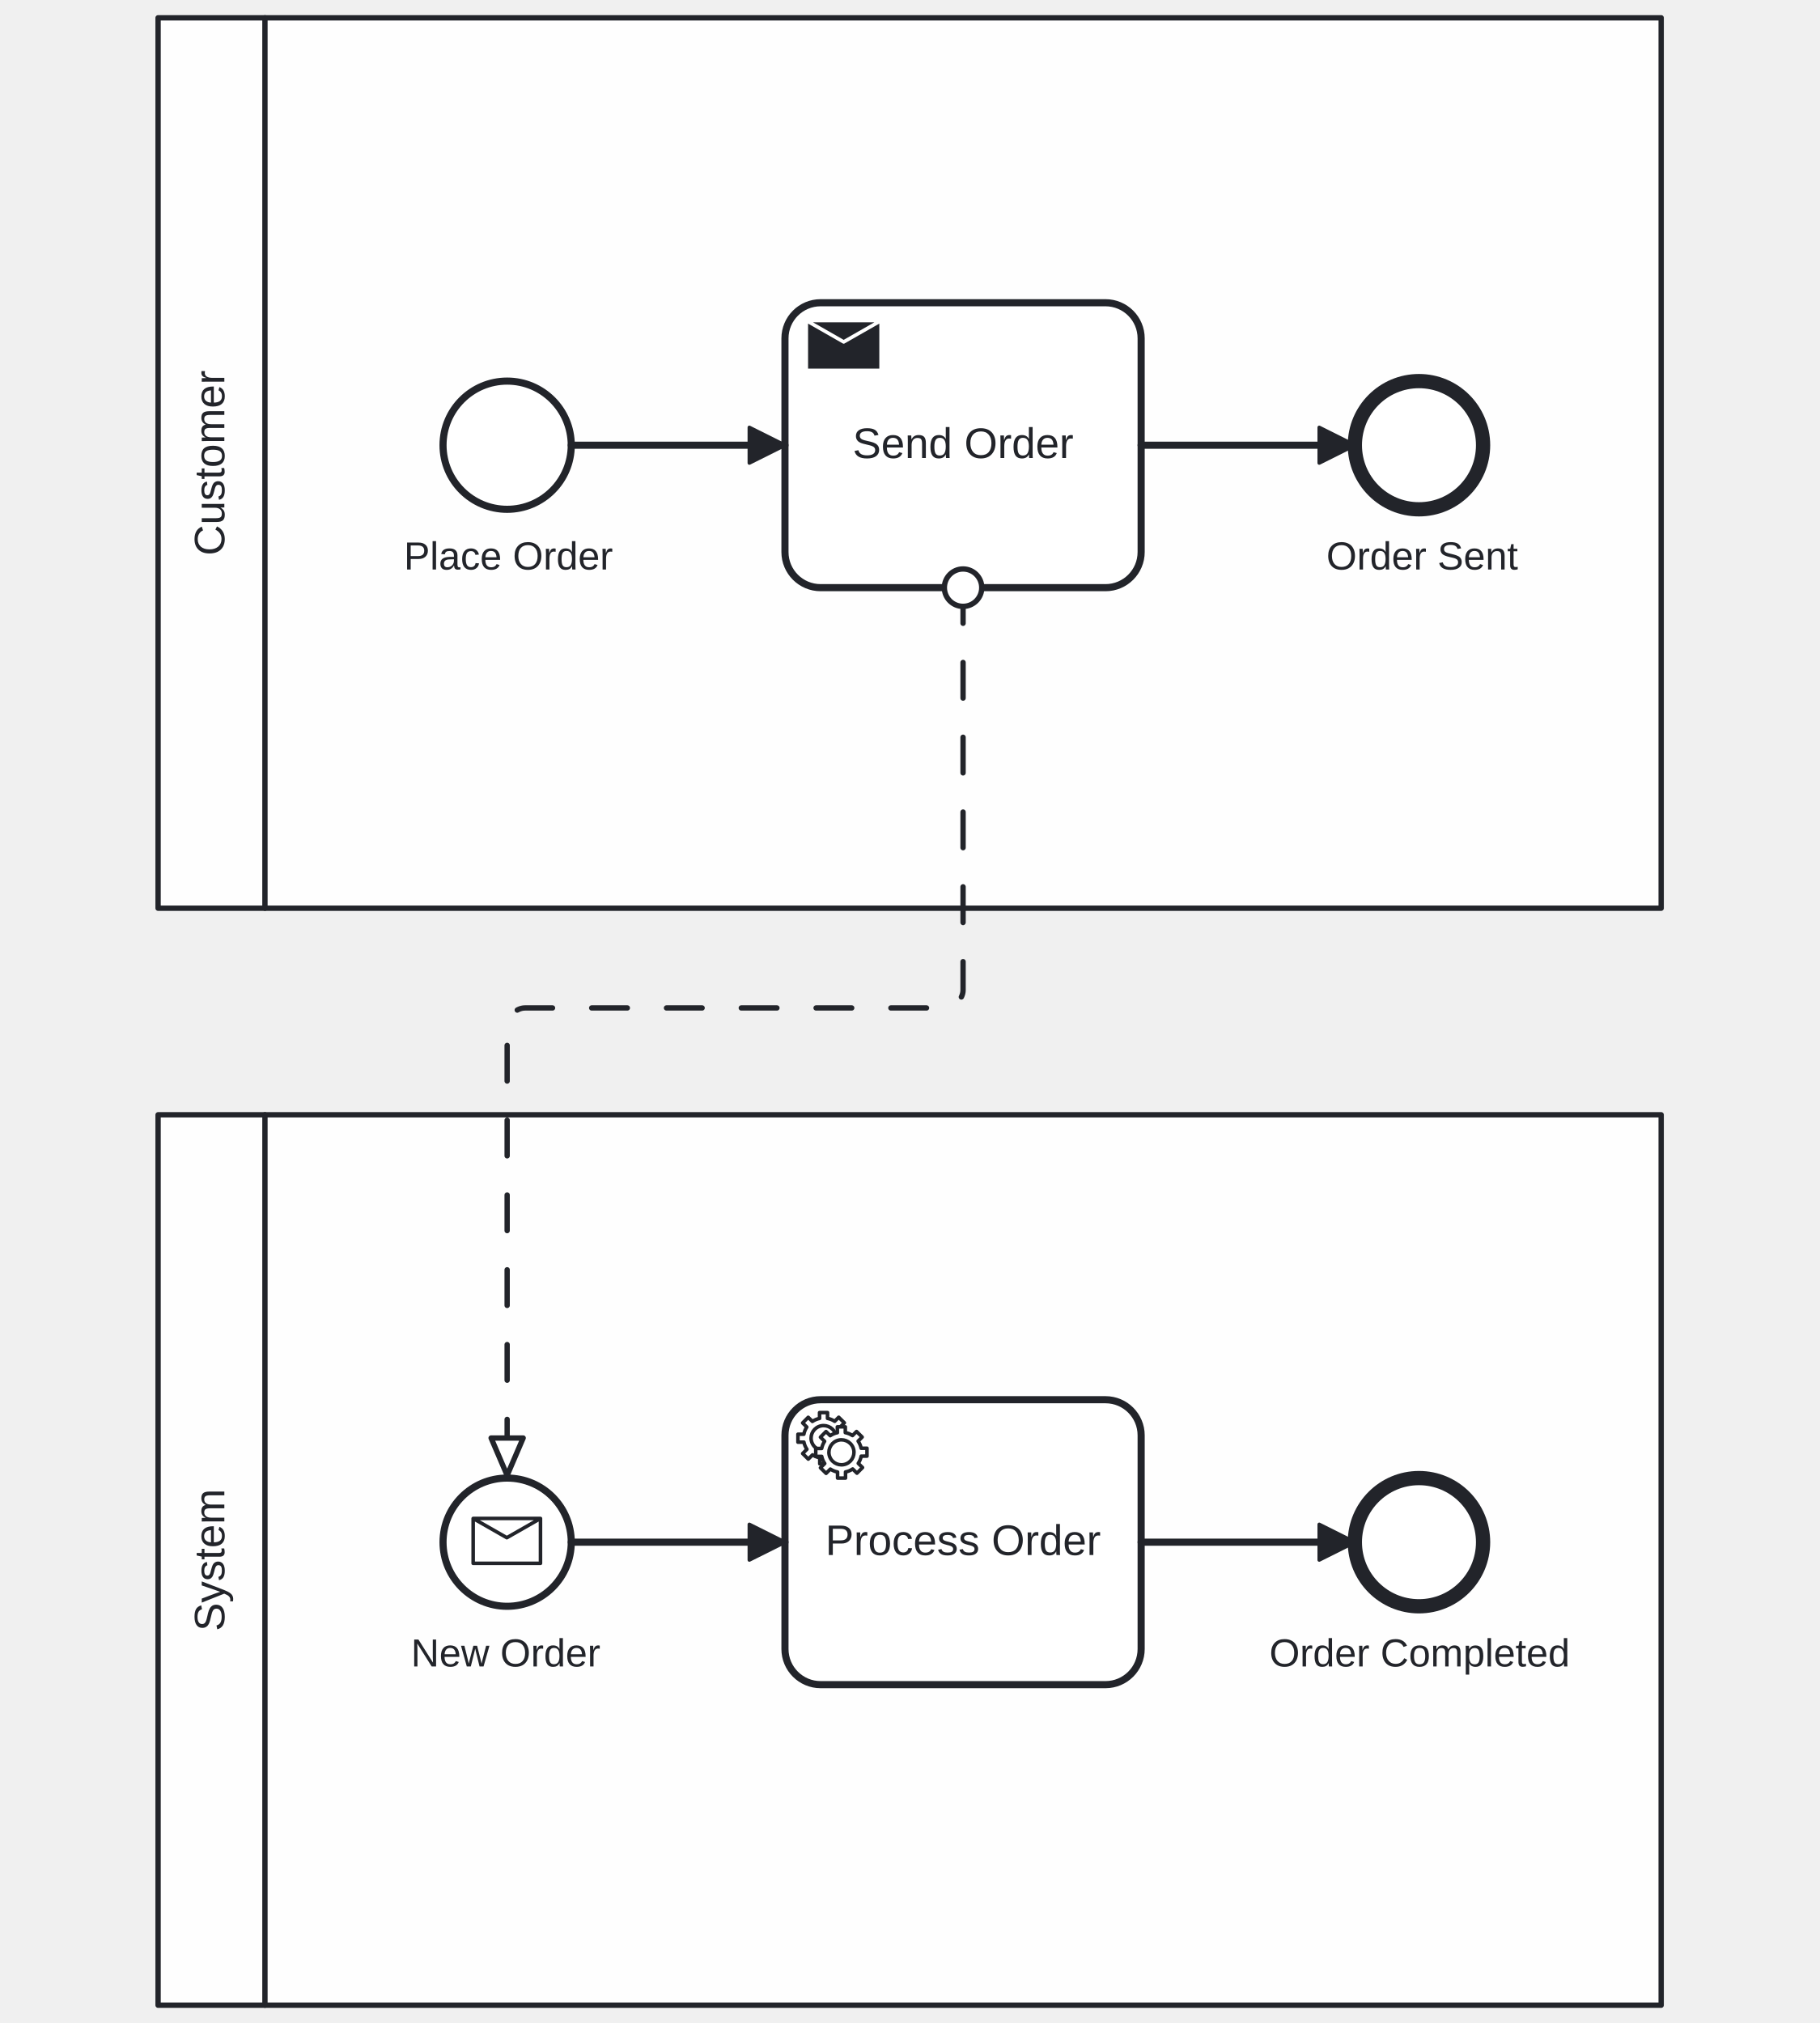
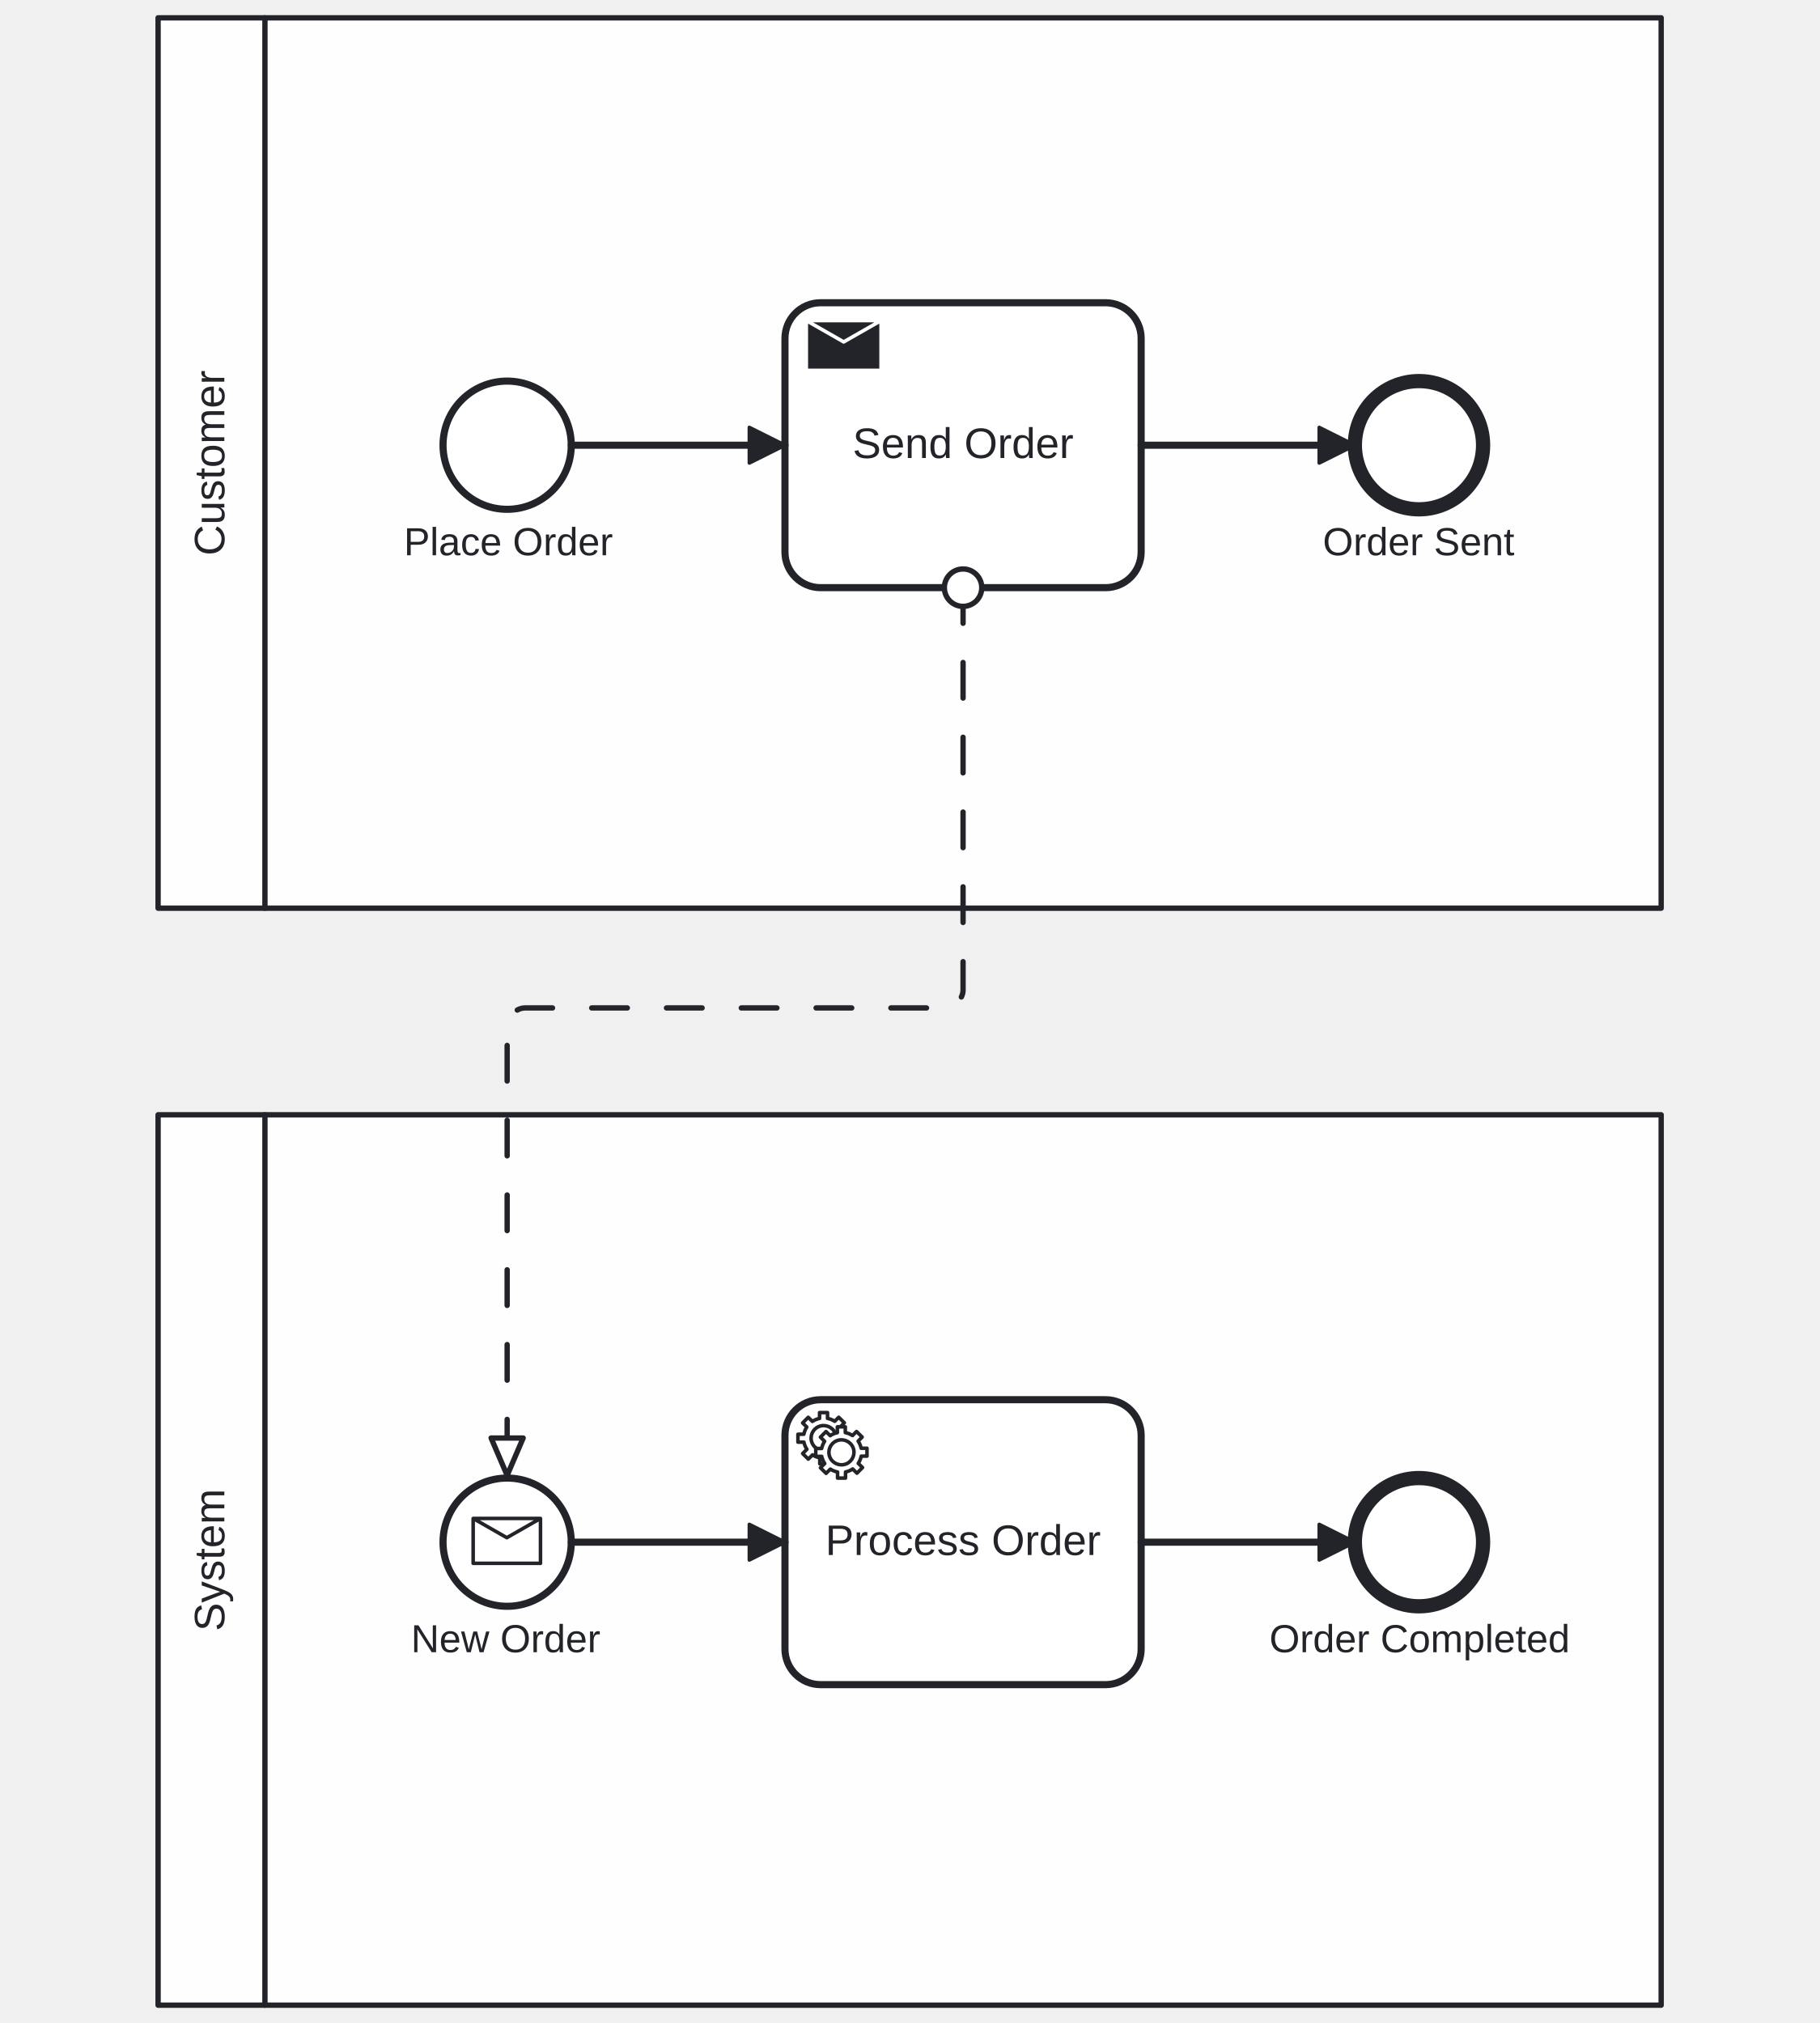
<svg xmlns="http://www.w3.org/2000/svg" width="589" height="655" viewBox="157 87 432 568" version="1.1">
  <g class="djs-group">
    <g class="djs-element djs-shape" data-element-id="Participant_0z8mn1y" style="display: block;" transform="translate(162, 92)">
      <g class="djs-visual">
        <rect x="0" y="0" width="422" height="250" rx="0" ry="0" style="stroke-linecap: round; stroke-linejoin: round; stroke: hsl(225, 10%, 15%); stroke-width: 1.5px; fill: white; fill-opacity: 0.95;" />
        <path style="fill: none; stroke-linecap: round; stroke-linejoin: round; stroke: hsl(225, 10%, 15%); stroke-width: 1.5px;" d="M30,0L30,250" />
        <text style="font-family: Arial, sans-serif; font-size: 12px; font-weight: normal; fill: hsl(225, 10%, 15%);" lineHeight="1.2" class="djs-label" transform="matrix(-1.8369701987210297e-16, -1, 1, -1.8369701987210297e-16, 0, 250)">
          <tspan x="98.996" y="18.6">Customer</tspan>
        </text>
      </g>
      <rect x="-5" y="-5" rx="4" width="432" height="260" style="fill: none;" class="djs-outline" />
      <rect style="fill: none; stroke-opacity: 0; stroke: white; stroke-width: 15px;" class="djs-hit djs-hit-no-move" x="0" y="0" width="422" height="250" />
      <rect style="fill: none; stroke-opacity: 0; stroke: white; stroke-width: 15px;" class="djs-hit djs-hit-click-stroke" x="0" y="0" width="422" height="250" />
      <rect style="fill: none; stroke-opacity: 0; stroke: white; stroke-width: 15px;" class="djs-hit djs-hit-all" x="0" y="0" width="30" height="250" />
    </g>
    <g class="djs-children">
      <g class="djs-group">
        <g class="djs-element djs-shape" data-element-id="Event_0tndxmk" style="display: block;" transform="translate(242, 194)">
          <g class="djs-visual">
            <circle cx="18" cy="18" r="18" style="stroke-linecap: round; stroke-linejoin: round; stroke: hsl(225, 10%, 15%); stroke-width: 2px; fill: white; fill-opacity: 0.95;" />
          </g>
          <rect style="fill: none; stroke-opacity: 0; stroke: white; stroke-width: 15px;" class="djs-hit djs-hit-all" x="0" y="0" width="36" height="36" />
          <circle cx="18" cy="18" r="23" style="fill: none;" class="djs-outline" />
        </g>
      </g>
      <g class="djs-group">
        <g class="djs-element djs-shape" data-element-id="Event_1ou3j4g" style="display: block;" transform="translate(498, 194)">
          <g class="djs-visual">
            <circle cx="18" cy="18" r="18" style="stroke-linecap: round; stroke-linejoin: round; stroke: hsl(225, 10%, 15%); stroke-width: 4px; fill: white; fill-opacity: 0.95;" />
          </g>
          <rect style="fill: none; stroke-opacity: 0; stroke: white; stroke-width: 15px;" class="djs-hit djs-hit-all" x="0" y="0" width="36" height="36" />
          <circle cx="18" cy="18" r="24" style="fill: none;" class="djs-outline" />
        </g>
      </g>
      <g class="djs-group">
        <g class="djs-element djs-shape" data-element-id="Activity_0ry0qlf" style="display: block;" transform="translate(338, 172)">
          <g class="djs-visual">
            <rect x="0" y="0" width="100" height="80" rx="10" ry="10" style="stroke-linecap: round; stroke-linejoin: round; stroke: hsl(225, 10%, 15%); stroke-width: 2px; fill: white; fill-opacity: 0.95;" />
            <text style="font-family: Arial, sans-serif; font-size: 12px; font-weight: normal; fill: hsl(225, 10%, 15%);" lineHeight="1.2" class="djs-label">
              <tspan x="18.986" y="43.6">Send Order</tspan>
            </text>
            <path style="fill: hsl(225, 10%, 15%); stroke-linecap: round; stroke-linejoin: round; stroke: white; stroke-width: 1px;" d="m 5.985,4.998 l 0,14 l 21,0 l 0,-14 z l 10.5,6 l 10.5,-6" />
          </g>
          <rect style="fill: none; stroke-opacity: 0; stroke: white; stroke-width: 15px;" class="djs-hit djs-hit-all" x="0" y="0" width="100" height="80" />
          <rect x="-5" y="-5" rx="14" width="110" height="90" style="fill: none;" class="djs-outline" />
        </g>
      </g>
      <g class="djs-group">
        <g class="djs-element djs-connection" data-element-id="Flow_1htsunl" style="display: block;">
          <g class="djs-visual">
            <defs>
              <marker id="marker-seq-0" viewBox="0 0 20 20" refX="11" refY="10" markerWidth="10" markerHeight="10" orient="auto">
                <path d="M 1 5 L 11 10 L 1 15 Z" style="stroke-linecap: round; stroke-linejoin: round; stroke: hsl(225, 10%, 15%); stroke-width: 1px; fill: hsl(225, 10%, 15%);" />
              </marker>
            </defs>
            <path style="fill: none; stroke-linecap: round; stroke-linejoin: round; stroke: hsl(225, 10%, 15%); stroke-width: 2px; marker-end: url(#marker-seq-0);" data-corner-radius="5" d="M278,212L338,212" />
          </g>
          <path d="M278,212L338,212" style="fill: none; stroke-opacity: 0; stroke: white; stroke-width: 15px;" class="djs-hit djs-hit-stroke" />
          <rect x="273" y="207" rx="4" width="70" height="10" style="fill: none;" class="djs-outline" />
        </g>
      </g>
      <g class="djs-group">
        <g class="djs-element djs-connection" data-element-id="Flow_0yr0lg5" style="display: block;">
          <g class="djs-visual">
            <defs>
              <marker id="marker-seq-1" viewBox="0 0 20 20" refX="11" refY="10" markerWidth="10" markerHeight="10" orient="auto">
                <path d="M 1 5 L 11 10 L 1 15 Z" style="stroke-linecap: round; stroke-linejoin: round; stroke: hsl(225, 10%, 15%); stroke-width: 1px; fill: hsl(225, 10%, 15%);" />
              </marker>
            </defs>
            <path style="fill: none; stroke-linecap: round; stroke-linejoin: round; stroke: hsl(225, 10%, 15%); stroke-width: 2px; marker-end: url(#marker-seq-1);" data-corner-radius="5" d="M438,212L498,212" />
          </g>
          <path d="M438,212L498,212" style="fill: none; stroke-opacity: 0; stroke: white; stroke-width: 15px;" class="djs-hit djs-hit-stroke" />
          <rect x="433" y="207" rx="4" width="70" height="10" style="fill: none;" class="djs-outline" />
        </g>
      </g>
    </g>
  </g>
  <g class="djs-group">
    <g class="djs-element djs-shape" data-element-id="Participant_063wr7t" style="display: block;" transform="translate(162, 400)">
      <g class="djs-visual">
        <rect x="0" y="0" width="422" height="250" rx="0" ry="0" style="stroke-linecap: round; stroke-linejoin: round; stroke: hsl(225, 10%, 15%); stroke-width: 1.5px; fill: white; fill-opacity: 0.95;" />
        <path style="fill: none; stroke-linecap: round; stroke-linejoin: round; stroke: hsl(225, 10%, 15%); stroke-width: 1.5px;" d="M30,0L30,250" />
        <text style="font-family: Arial, sans-serif; font-size: 12px; font-weight: normal; fill: hsl(225, 10%, 15%);" lineHeight="1.2" class="djs-label" transform="matrix(-1.8369701987210297e-16, -1, 1, -1.8369701987210297e-16, 0, 250)">
          <tspan x="104.996" y="18.6">System</tspan>
        </text>
      </g>
      <rect x="-5" y="-5" rx="4" width="432" height="260" style="fill: none;" class="djs-outline" />
      <rect style="fill: none; stroke-opacity: 0; stroke: white; stroke-width: 15px;" class="djs-hit djs-hit-no-move" x="0" y="0" width="422" height="250" />
      <rect style="fill: none; stroke-opacity: 0; stroke: white; stroke-width: 15px;" class="djs-hit djs-hit-click-stroke" x="0" y="0" width="422" height="250" />
      <rect style="fill: none; stroke-opacity: 0; stroke: white; stroke-width: 15px;" class="djs-hit djs-hit-all" x="0" y="0" width="30" height="250" />
    </g>
    <g class="djs-children">
      <g class="djs-group">
        <g class="djs-element djs-shape" data-element-id="Event_0f70ujx" style="display: block;" transform="translate(498, 502)">
          <g class="djs-visual">
            <circle cx="18" cy="18" r="18" style="stroke-linecap: round; stroke-linejoin: round; stroke: hsl(225, 10%, 15%); stroke-width: 4px; fill: white; fill-opacity: 0.95;" />
          </g>
          <rect style="fill: none; stroke-opacity: 0; stroke: white; stroke-width: 15px;" class="djs-hit djs-hit-all" x="0" y="0" width="36" height="36" />
          <circle cx="18" cy="18" r="24" style="fill: none;" class="djs-outline" />
        </g>
      </g>
      <g class="djs-group">
        <g class="djs-element djs-shape" data-element-id="Event_0156z5p" style="display: block;" transform="translate(242, 502)">
          <g class="djs-visual">
            <circle cx="18" cy="18" r="18" style="stroke-linecap: round; stroke-linejoin: round; stroke: hsl(225, 10%, 15%); stroke-width: 2px; fill: white; fill-opacity: 0.95;" />
            <path style="fill: white; stroke-linecap: round; stroke-linejoin: round; stroke: hsl(225, 10%, 15%); stroke-width: 1px;" d="m 8.46,11.34 l 0,12.6 l 18.9,0 l 0,-12.6 z l 9.45,5.4 l 9.45,-5.4" />
          </g>
          <rect style="fill: none; stroke-opacity: 0; stroke: white; stroke-width: 15px;" class="djs-hit djs-hit-all" x="0" y="0" width="36" height="36" />
          <circle cx="18" cy="18" r="23" style="fill: none;" class="djs-outline" />
        </g>
      </g>
      <g class="djs-group">
        <g class="djs-element djs-shape" data-element-id="Activity_1e3ihgs" style="display: block;" transform="translate(338, 480)">
          <g class="djs-visual">
            <rect x="0" y="0" width="100" height="80" rx="10" ry="10" style="stroke-linecap: round; stroke-linejoin: round; stroke: hsl(225, 10%, 15%); stroke-width: 2px; fill: white; fill-opacity: 0.95;" />
            <text style="font-family: Arial, sans-serif; font-size: 12px; font-weight: normal; fill: hsl(225, 10%, 15%);" lineHeight="1.2" class="djs-label">
              <tspan x="11.324" y="43.6">Process Order</tspan>
            </text>
            <circle cx="5" cy="5" r="5" style="stroke-linecap: round; stroke-linejoin: round; stroke: none; stroke-width: 2px; fill: white;" transform="translate(6, 6)" />
            <path style="fill: white; stroke-linecap: round; stroke-linejoin: round; stroke: hsl(225, 10%, 15%); stroke-width: 1px;" d="m 12,18 v -1.713 c 0.352,-0.07 0.704,-0.178 1.048,-0.321 0.344,-0.145 0.666,-0.321 0.966,-0.521 l 1.194,1.18 1.567,-1.577 -1.195,-1.18 c 0.403,-0.614 0.683,-1.299 0.825,-2.018 l 1.622,-0.01 v -2.22 l -1.637,0.01 c -0.073,-0.352 -0.178,-0.7 -0.324,-1.044 -0.145,-0.344 -0.321,-0.664 -0.523,-0.962 l 1.131,-1.136 -1.583,-1.563 -1.13,1.136 c -0.614,-0.401 -1.303,-0.681 -2.023,-0.822 l 0.009,-1.619 h -2.241 l 0.004,1.631 c -0.354,0.074 -0.705,0.18 -1.05,0.324 -0.344,0.144 -0.665,0.321 -0.964,0.52 l -1.17,-1.158 -1.567,1.579 1.168,1.157 c -0.403,0.613 -0.683,1.298 -0.825,2.017 l -1.659,0.003 v 2.222 l 1.672,-0.006 c 0.073,0.351 0.18,0.702 0.324,1.045 0.145,0.344 0.321,0.664 0.523,0.961 l -1.199,1.197 1.584,1.56 1.196,-1.193 c 0.614,0.403 1.303,0.682 2.023,0.823 l 7.19e-4,1.699 h 2.227 z m 0.221,-3.996 c -1.789,0.75 -3.858,-0.093 -4.61,-1.874 -0.752,-1.783 0.091,-3.846 1.88,-4.596 1.788,-0.749 3.857,0.093 4.609,1.874 0.752,1.782 -0.091,3.846 -1.88,4.596 z" />
            <circle cx="5" cy="5" r="5" style="stroke-linecap: round; stroke-linejoin: round; stroke: none; stroke-width: 2px; fill: white;" transform="translate(11, 10)" />
            <path style="fill: white; stroke-linecap: round; stroke-linejoin: round; stroke: hsl(225, 10%, 15%); stroke-width: 1px;" d="m 17,22 v -1.713 c 0.352,-0.07 0.704,-0.178 1.048,-0.321 0.344,-0.145 0.666,-0.321 0.966,-0.521 l 1.194,1.18 1.567,-1.577 -1.195,-1.18 c 0.403,-0.614 0.683,-1.299 0.825,-2.018 l 1.622,-0.01 v -2.22 l -1.637,0.01 c -0.073,-0.352 -0.178,-0.7 -0.324,-1.044 -0.145,-0.344 -0.321,-0.664 -0.523,-0.962 l 1.131,-1.136 -1.583,-1.563 -1.13,1.136 c -0.614,-0.401 -1.303,-0.681 -2.023,-0.822 l 0.009,-1.619 h -2.241 l 0.004,1.631 c -0.354,0.074 -0.705,0.18 -1.05,0.324 -0.344,0.144 -0.665,0.321 -0.964,0.52 l -1.17,-1.158 -1.567,1.579 1.168,1.157 c -0.403,0.613 -0.683,1.298 -0.825,2.017 l -1.659,0.003 v 2.222 l 1.672,-0.006 c 0.073,0.351 0.18,0.702 0.324,1.045 0.145,0.344 0.321,0.664 0.523,0.961 l -1.199,1.197 1.584,1.56 1.196,-1.193 c 0.614,0.403 1.303,0.682 2.023,0.823 l 7.19e-4,1.699 h 2.227 z m 0.221,-3.996 c -1.789,0.75 -3.858,-0.093 -4.61,-1.874 -0.752,-1.783 0.091,-3.846 1.88,-4.596 1.788,-0.749 3.857,0.093 4.609,1.874 0.752,1.782 -0.091,3.846 -1.88,4.596 z" />
          </g>
          <rect style="fill: none; stroke-opacity: 0; stroke: white; stroke-width: 15px;" class="djs-hit djs-hit-all" x="0" y="0" width="100" height="80" />
          <rect x="-5" y="-5" rx="14" width="110" height="90" style="fill: none;" class="djs-outline" />
        </g>
      </g>
      <g class="djs-group">
        <g class="djs-element djs-connection" data-element-id="Flow_00wj4ud" style="display: block;">
          <g class="djs-visual">
            <defs>
              <marker id="marker-seq-2" viewBox="0 0 20 20" refX="11" refY="10" markerWidth="10" markerHeight="10" orient="auto">
                <path d="M 1 5 L 11 10 L 1 15 Z" style="stroke-linecap: round; stroke-linejoin: round; stroke: hsl(225, 10%, 15%); stroke-width: 1px; fill: hsl(225, 10%, 15%);" />
              </marker>
            </defs>
            <path style="fill: none; stroke-linecap: round; stroke-linejoin: round; stroke: hsl(225, 10%, 15%); stroke-width: 2px; marker-end: url(#marker-seq-2);" data-corner-radius="5" d="M438,520L498,520" />
          </g>
          <path d="M438,520L498,520" style="fill: none; stroke-opacity: 0; stroke: white; stroke-width: 15px;" class="djs-hit djs-hit-stroke" />
          <rect x="433" y="515" rx="4" width="70" height="10" style="fill: none;" class="djs-outline" />
        </g>
      </g>
      <g class="djs-group">
        <g class="djs-element djs-connection" data-element-id="Flow_0n5lx63" style="display: block;">
          <g class="djs-visual">
            <defs>
              <marker id="marker-seq-3" viewBox="0 0 20 20" refX="11" refY="10" markerWidth="10" markerHeight="10" orient="auto">
                <path d="M 1 5 L 11 10 L 1 15 Z" style="stroke-linecap: round; stroke-linejoin: round; stroke: hsl(225, 10%, 15%); stroke-width: 1px; fill: hsl(225, 10%, 15%);" />
              </marker>
            </defs>
            <path style="fill: none; stroke-linecap: round; stroke-linejoin: round; stroke: hsl(225, 10%, 15%); stroke-width: 2px; marker-end: url(#marker-seq-3);" data-corner-radius="5" d="M278,520L338,520" />
          </g>
          <path d="M278,520L338,520" style="fill: none; stroke-opacity: 0; stroke: white; stroke-width: 15px;" class="djs-hit djs-hit-stroke" />
          <rect x="273" y="515" rx="4" width="70" height="10" style="fill: none;" class="djs-outline" />
        </g>
      </g>
    </g>
  </g>
  <g class="djs-group">
    <g class="djs-element djs-connection" data-element-id="Flow_088h286" style="display: block;">
      <g class="djs-visual">
        <defs>
          <marker id="marker-seq-4" viewBox="0 0 20 20" refX="8.5" refY="5" markerWidth="20" markerHeight="20" orient="auto">
            <path d="m 1 5 l 0 -3 l 7 3 l -7 3 z" style="stroke-linecap: round; stroke-linejoin: round; stroke: hsl(225, 10%, 15%); stroke-width: 1px; fill: white; stroke-dasharray: 10000,1;" />
          </marker>
          <marker id="marker-seq-5" viewBox="0 0 20 20" refX="6" refY="6" markerWidth="20" markerHeight="20" orient="auto">
            <circle cx="6" cy="6" r="3.5" style="stroke-linecap: round; stroke-linejoin: round; stroke: hsl(225, 10%, 15%); stroke-width: 1px; fill: white; stroke-dasharray: 10000,1;" />
          </marker>
        </defs>
        <path style="fill: none; stroke-linecap: round; stroke-linejoin: round; stroke: hsl(225, 10%, 15%); stroke-width: 1.5px; marker-end: url(#marker-seq-4); marker-start: url(#marker-seq-5); stroke-dasharray: 10, 11;" data-corner-radius="5" d="M388,252L388,365C388,367.5,385.5,370,383,370L265,370C262.5,370,260,372.5,260,375L260,502" />
      </g>
      <path d="M388,252L388,370L260,370L260,502" style="fill: none; stroke-opacity: 0; stroke: white; stroke-width: 15px;" class="djs-hit djs-hit-stroke" />
      <rect x="255" y="247" rx="4" width="138" height="260" style="fill: none;" class="djs-outline" />
    </g>
  </g>
  <g class="djs-group">
-     <g class="djs-element djs-shape" data-element-id="Event_0tndxmk_label" style="display: block;" transform="translate(231, 237)">
+     <g class="djs-element djs-shape" data-element-id="Event_0tndxmk_label" style="display: block;" transform="translate(231, 233)">
      <g class="djs-visual">
        <text style="font-family: Arial, sans-serif; font-size: 11px; font-weight: normal; fill: hsl(225, 10%, 15%);" lineHeight="1.2" class="djs-label">
          <tspan x="0" y="9.9">Place Order</tspan>
        </text>
      </g>
      <rect style="fill: none; stroke-opacity: 0; stroke: white; stroke-width: 15px;" class="djs-hit djs-hit-all" x="0" y="0" width="59" height="14" />
      <rect x="-5" y="-5" rx="4" width="69" height="24" style="fill: none;" class="djs-outline" />
    </g>
  </g>
  <g class="djs-group">
-     <g class="djs-element djs-shape" data-element-id="Event_1ou3j4g_label" style="display: block;" transform="translate(490, 237)">
+     <g class="djs-element djs-shape" data-element-id="Event_1ou3j4g_label" style="display: block;" transform="translate(489, 233)">
      <g class="djs-visual">
        <text style="font-family: Arial, sans-serif; font-size: 11px; font-weight: normal; fill: hsl(225, 10%, 15%);" lineHeight="1.2" class="djs-label">
          <tspan x="0" y="9.9">Order Sent</tspan>
        </text>
      </g>
      <rect style="fill: none; stroke-opacity: 0; stroke: white; stroke-width: 15px;" class="djs-hit djs-hit-all" x="0" y="0" width="54" height="14" />
      <rect x="-5" y="-5" rx="4" width="64" height="24" style="fill: none;" class="djs-outline" />
    </g>
  </g>
  <g class="djs-group">
-     <g class="djs-element djs-shape" data-element-id="Event_0f70ujx_label" style="display: block;" transform="translate(474, 545)">
+     <g class="djs-element djs-shape" data-element-id="Event_0f70ujx_label" style="display: block;" transform="translate(474, 541)">
      <g class="djs-visual">
        <text style="font-family: Arial, sans-serif; font-size: 11px; font-weight: normal; fill: hsl(225, 10%, 15%);" lineHeight="1.2" class="djs-label">
          <tspan x="0" y="9.9">Order Completed</tspan>
        </text>
      </g>
      <rect style="fill: none; stroke-opacity: 0; stroke: white; stroke-width: 15px;" class="djs-hit djs-hit-all" x="0" y="0" width="85" height="14" />
      <rect x="-5" y="-5" rx="4" width="95" height="24" style="fill: none;" class="djs-outline" />
    </g>
  </g>
  <g class="djs-group">
-     <g class="djs-element djs-shape" data-element-id="Event_0156z5p_label" style="display: block;" transform="translate(233, 545)">
+     <g class="djs-element djs-shape" data-element-id="Event_0156z5p_label" style="display: block;" transform="translate(233, 541)">
      <g class="djs-visual">
        <text style="font-family: Arial, sans-serif; font-size: 11px; font-weight: normal; fill: hsl(225, 10%, 15%);" lineHeight="1.2" class="djs-label">
          <tspan x="0" y="9.9">New Order</tspan>
        </text>
      </g>
      <rect style="fill: none; stroke-opacity: 0; stroke: white; stroke-width: 15px;" class="djs-hit djs-hit-all" x="0" y="0" width="54" height="14" />
      <rect x="-5" y="-5" rx="4" width="64" height="24" style="fill: none;" class="djs-outline" />
    </g>
  </g>
</svg>
